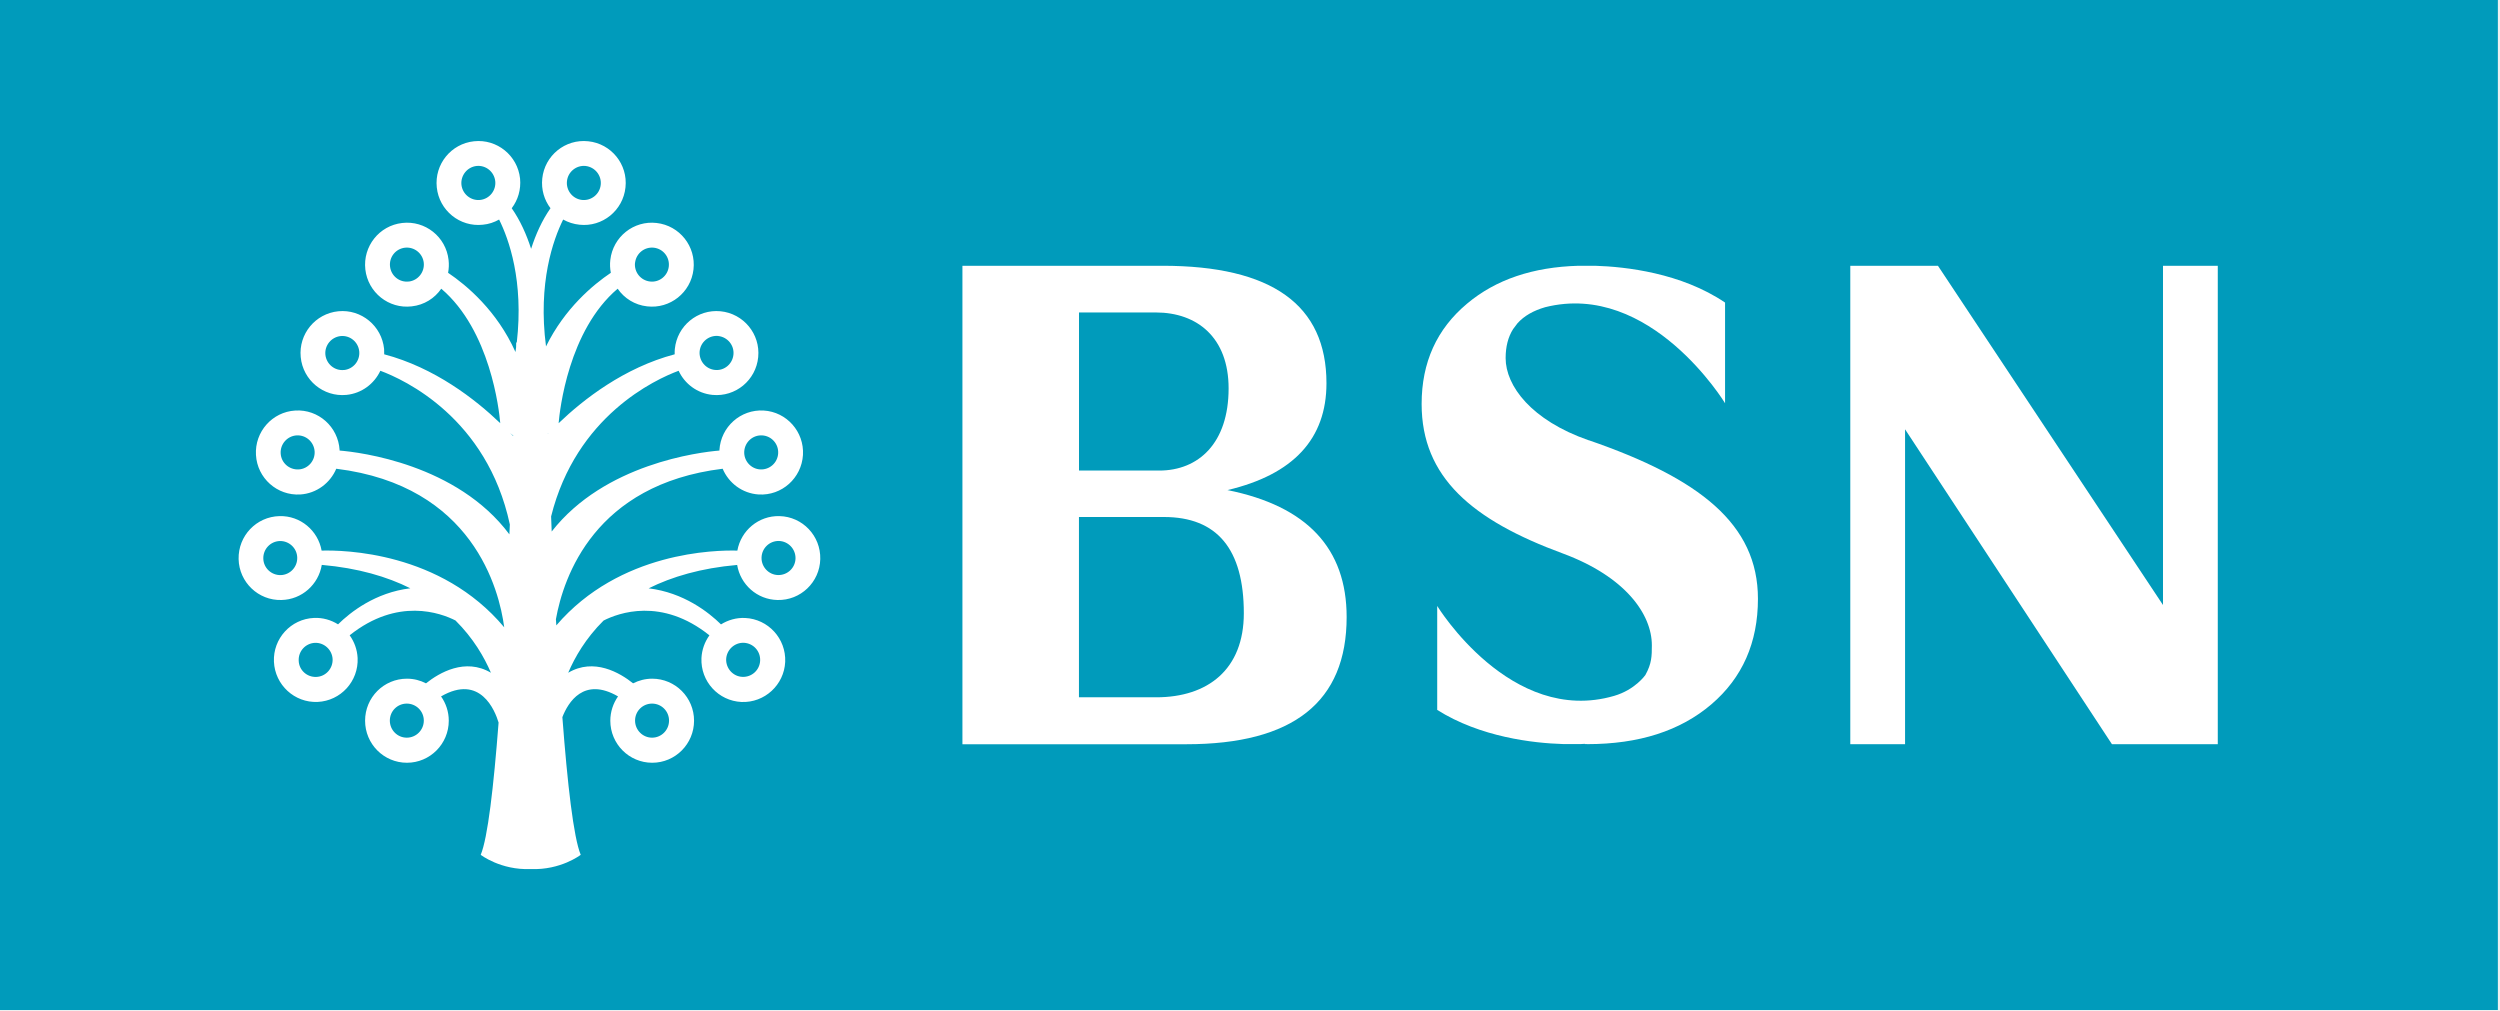
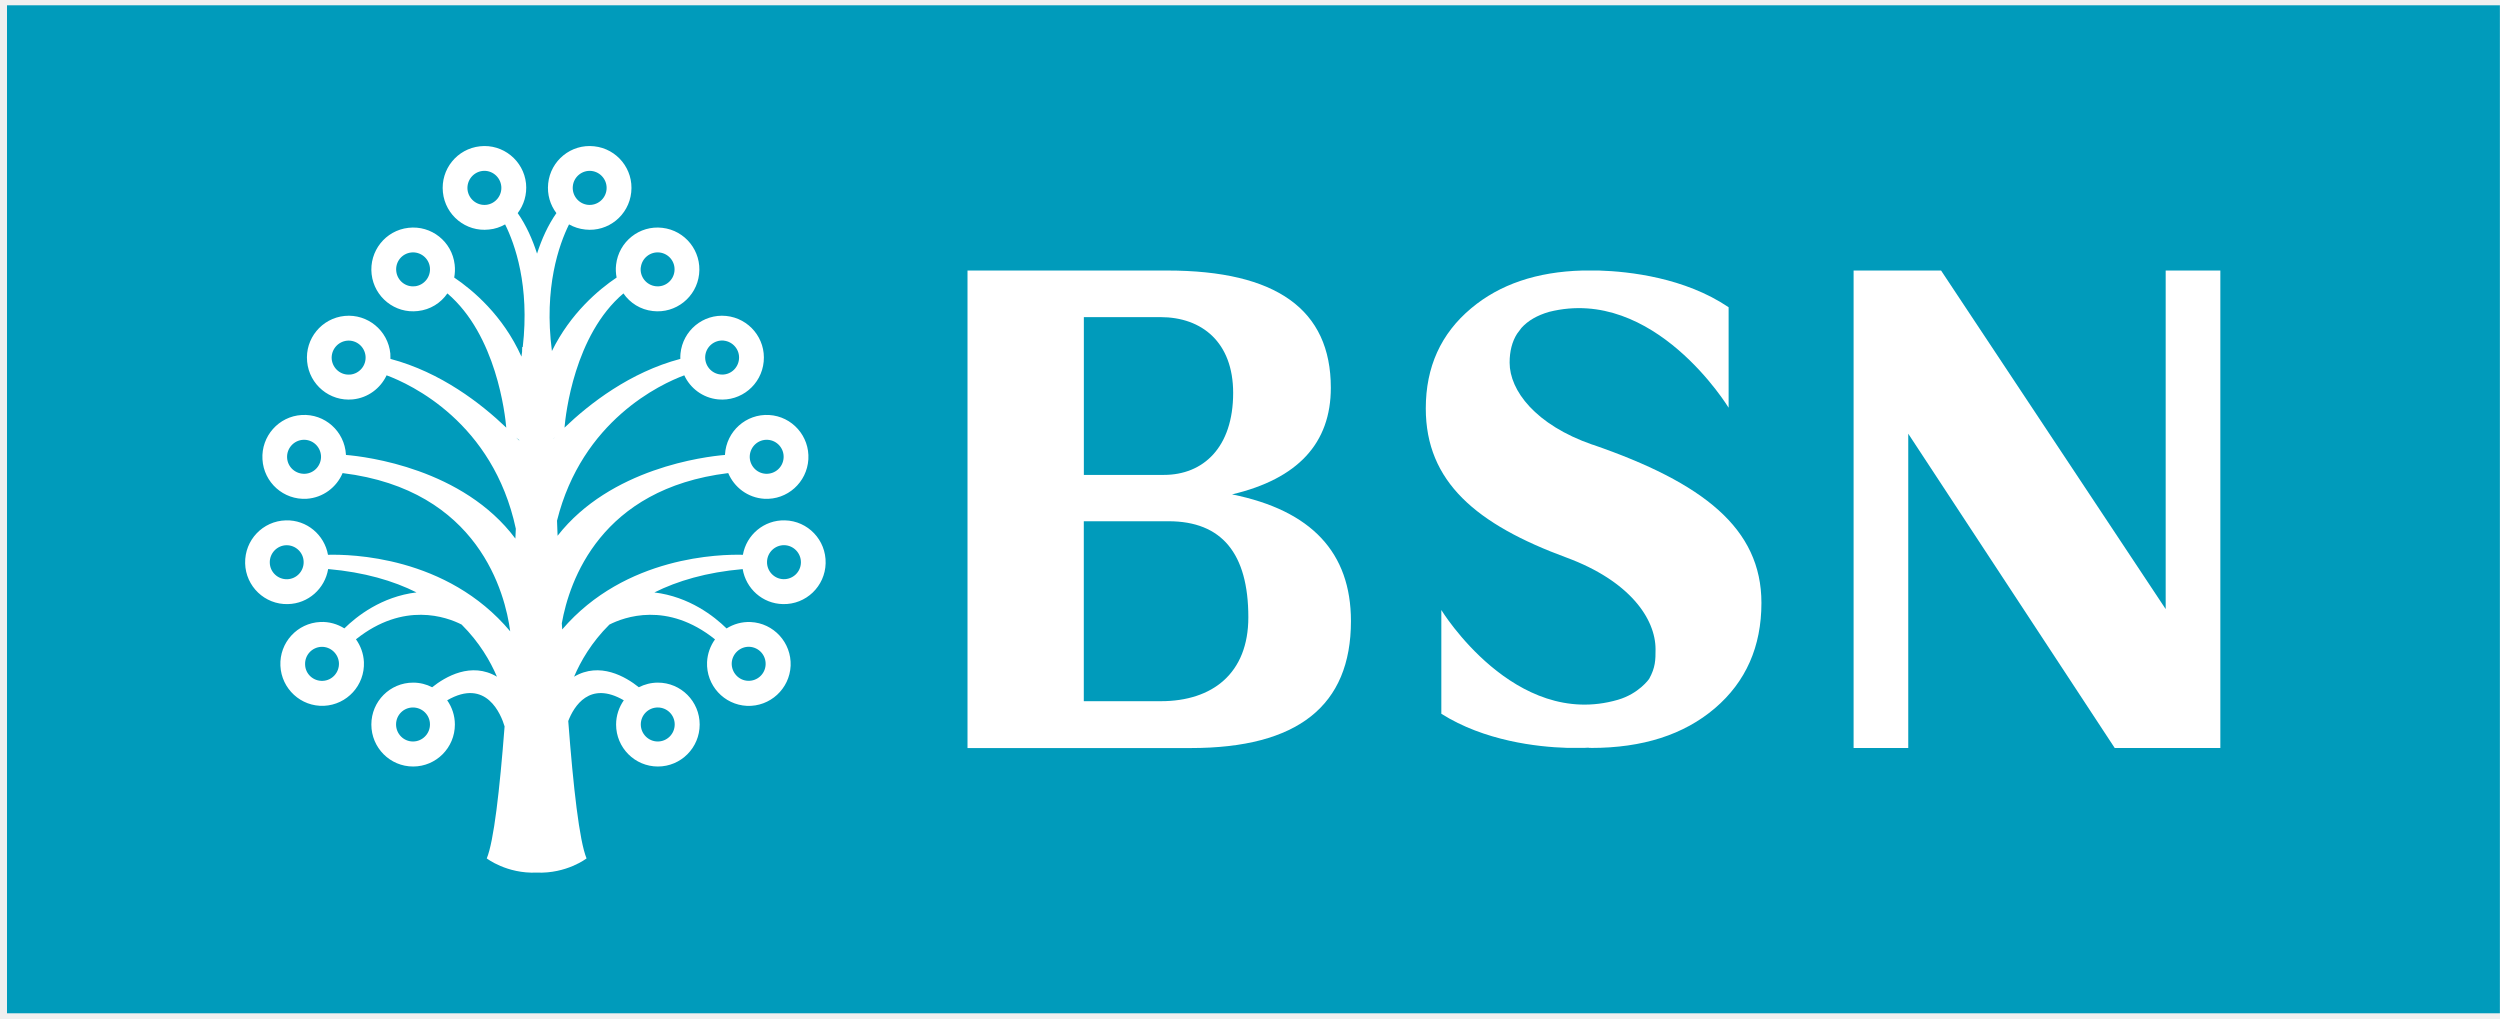
- <svg xmlns="http://www.w3.org/2000/svg" width="198" height="80" viewBox="0 0 198 80" fill="none">
-   <path d="M197.831 0H0V79.993H197.831V0Z" fill="#009BBB" />
-   <path d="M97.227 38.812C102.44 37.578 105.056 34.755 105.056 30.352C105.056 24.144 100.731 21.049 92.072 21.049H76.224V58.944H93.95C102.427 58.944 106.654 55.589 106.654 48.87C106.654 43.435 103.517 40.083 97.223 38.816M85.453 24.747H91.536C94.838 24.747 97.306 26.753 97.306 30.76C97.306 35.094 94.928 37.269 91.808 37.269H85.457V24.747H85.453ZM91.569 55.226H85.453V40.946H92.18C96.394 40.946 98.511 43.488 98.511 48.569C98.511 53.014 95.667 55.226 91.569 55.226Z" fill="white" />
-   <path d="M125.824 34.871C121.276 33.29 119.246 30.558 119.246 28.362C119.246 27.45 119.444 26.686 119.836 26.067L120.187 25.601C120.707 25.023 121.437 24.602 122.378 24.33C130.732 22.233 136.625 31.936 136.625 31.936V23.963C133.146 21.61 128.742 21.123 126.332 21.049H125.02C121.408 21.148 118.462 22.142 116.192 24.049C113.79 26.059 112.593 28.705 112.593 31.994C112.593 37.813 116.604 41.198 123.786 43.839C128.759 45.684 130.827 48.668 130.827 51.107C130.827 51.965 130.818 52.551 130.315 53.459C130.315 53.459 129.51 54.627 127.839 55.114C119.642 57.5 113.827 47.991 113.827 47.991V56.225C117.244 58.383 121.441 58.858 123.773 58.928H125.23C125.424 58.92 125.536 58.911 125.536 58.911L125.511 58.928H125.697V58.936H125.717C129.811 58.936 133.076 57.884 135.536 55.787C138 53.682 139.229 50.892 139.229 47.425C139.229 41.507 134.607 37.892 125.833 34.867" fill="white" />
-   <path d="M171.966 21.049H171.31V47.917L153.485 21.049H146.543V58.94H150.224H150.881V34L167.265 58.94H175.648V21.049H171.966Z" fill="white" />
-   <path d="M58.382 44.739C58.638 46.291 59.955 47.487 61.577 47.52C63.405 47.566 64.924 46.109 64.965 44.281C65.011 42.44 63.562 40.917 61.734 40.876C60.075 40.834 58.68 42.023 58.399 43.608C56.682 43.562 49.08 43.678 44.061 49.53C44.049 49.369 44.041 49.204 44.028 49.043C44.631 45.672 47.103 38.366 57.235 37.124C57.71 38.251 58.783 39.08 60.091 39.163C61.919 39.27 63.484 37.867 63.595 36.031C63.702 34.198 62.307 32.621 60.483 32.514C58.659 32.407 57.087 33.806 56.979 35.642V35.684C55.374 35.816 47.879 36.736 43.694 42.097C43.677 41.693 43.661 41.293 43.648 40.901C45.634 32.939 51.899 30.05 53.748 29.365C54.222 30.393 55.217 31.156 56.43 31.276C58.255 31.453 59.876 30.112 60.05 28.28C60.227 26.46 58.894 24.834 57.066 24.652C55.242 24.474 53.628 25.812 53.446 27.64C53.434 27.78 53.43 27.916 53.434 28.061C49.443 29.117 46.228 31.614 44.243 33.517C44.329 32.485 45.023 26.166 48.919 22.865C49.439 23.624 50.273 24.157 51.251 24.264C53.067 24.479 54.718 23.166 54.924 21.342C55.134 19.514 53.826 17.867 52.006 17.66C50.194 17.446 48.547 18.754 48.337 20.582C48.296 20.933 48.312 21.276 48.378 21.606C46.967 22.555 44.717 24.433 43.244 27.438C42.588 22.394 43.818 18.973 44.602 17.388C44.986 17.603 45.427 17.751 45.894 17.797C47.71 17.999 49.348 16.67 49.538 14.842C49.736 13.013 48.411 11.379 46.591 11.189C44.767 10.991 43.137 12.316 42.947 14.14C42.856 15.019 43.108 15.845 43.599 16.492C42.926 17.458 42.431 18.56 42.064 19.707C41.696 18.564 41.201 17.458 40.528 16.492C41.019 15.845 41.275 15.019 41.189 14.14C40.995 12.316 39.356 10.991 37.54 11.189C35.72 11.383 34.4 13.013 34.593 14.842C34.783 16.67 36.422 17.999 38.242 17.797C38.712 17.755 39.142 17.607 39.529 17.388C40.301 18.94 41.49 22.246 40.929 27.124H40.883C40.883 27.124 40.883 27.256 40.875 27.508C40.863 27.628 40.846 27.756 40.825 27.879C39.36 24.611 36.958 22.596 35.489 21.606C35.551 21.276 35.568 20.933 35.526 20.582C35.32 18.754 33.673 17.446 31.853 17.66C30.033 17.867 28.729 19.514 28.935 21.342C29.146 23.166 30.788 24.479 32.608 24.264C33.595 24.157 34.428 23.624 34.948 22.865C38.832 26.166 39.534 32.485 39.62 33.517C37.635 31.614 34.424 29.117 30.429 28.061C30.433 27.916 30.429 27.78 30.421 27.64C30.239 25.812 28.617 24.474 26.797 24.652C24.973 24.834 23.64 26.455 23.817 28.28C23.991 30.112 25.617 31.453 27.437 31.276C28.65 31.156 29.641 30.393 30.124 29.365C32.022 30.067 38.572 33.096 40.38 41.54C40.363 41.8 40.355 42.06 40.343 42.32C36.199 36.769 28.522 35.816 26.896 35.684V35.642C26.785 33.802 25.216 32.403 23.388 32.514C21.56 32.621 20.165 34.198 20.272 36.031C20.375 37.871 21.952 39.27 23.78 39.163C25.076 39.08 26.157 38.251 26.632 37.124C37.458 38.457 39.542 46.707 39.934 49.683C34.907 43.678 27.189 43.562 25.472 43.608C25.188 42.023 23.793 40.83 22.134 40.876C20.301 40.921 18.857 42.44 18.898 44.281C18.939 46.113 20.462 47.57 22.29 47.52C23.908 47.487 25.229 46.291 25.485 44.739C28.361 44.99 30.669 45.676 32.497 46.592C29.727 46.926 27.755 48.482 26.773 49.448C26.224 49.105 25.563 48.907 24.866 48.94C23.033 49.023 21.613 50.575 21.696 52.411C21.779 54.244 23.326 55.672 25.155 55.593C26.987 55.507 28.403 53.959 28.324 52.118C28.291 51.445 28.06 50.826 27.693 50.315C31.494 47.285 34.903 48.548 36.075 49.142C37.495 50.554 38.357 52.056 38.882 53.282C36.843 52.077 34.787 53.282 33.739 54.12C33.285 53.885 32.778 53.752 32.229 53.752C30.396 53.752 28.915 55.238 28.915 57.079C28.915 58.92 30.396 60.41 32.229 60.41C34.061 60.41 35.543 58.916 35.543 57.079C35.543 56.365 35.316 55.7 34.932 55.156C38.048 53.348 39.212 56.299 39.488 57.228C39.096 62.304 38.63 66.369 38.073 67.702C38.073 67.702 39.653 68.928 42.031 68.829C44.412 68.928 45.993 67.702 45.993 67.702C45.423 66.328 44.94 62.073 44.54 56.798C44.99 55.639 46.228 53.575 48.948 55.156C48.568 55.7 48.337 56.365 48.337 57.079C48.337 58.92 49.823 60.41 51.655 60.41C53.488 60.41 54.969 58.916 54.969 57.079C54.969 55.242 53.488 53.752 51.655 53.752C51.106 53.752 50.594 53.889 50.141 54.12C49.096 53.282 47.041 52.077 45.002 53.282C45.522 52.06 46.385 50.554 47.804 49.147C48.972 48.552 52.39 47.281 56.187 50.319C55.819 50.831 55.588 51.45 55.555 52.122C55.477 53.967 56.897 55.511 58.725 55.597C60.553 55.672 62.105 54.248 62.188 52.415C62.262 50.579 60.842 49.027 59.014 48.944C58.312 48.911 57.656 49.109 57.103 49.452C56.121 48.486 54.14 46.93 51.374 46.596C53.207 45.68 55.51 44.995 58.386 44.743M61.688 42.844C62.431 42.865 63.017 43.48 63.005 44.227C62.988 44.974 62.369 45.56 61.622 45.544C60.888 45.527 60.297 44.908 60.314 44.165C60.33 43.418 60.945 42.832 61.688 42.844ZM60.368 34.483C61.111 34.528 61.676 35.164 61.63 35.911C61.585 36.658 60.95 37.219 60.207 37.178C59.468 37.136 58.902 36.493 58.944 35.754C58.993 35.007 59.621 34.441 60.368 34.483ZM56.884 26.612C57.619 26.691 58.164 27.347 58.089 28.086C58.015 28.829 57.363 29.378 56.624 29.299C55.881 29.225 55.345 28.564 55.411 27.822C55.485 27.079 56.141 26.542 56.884 26.608M50.297 20.809C50.384 20.062 51.048 19.538 51.783 19.617C52.526 19.703 53.054 20.368 52.968 21.111C52.885 21.849 52.216 22.386 51.478 22.295C50.739 22.209 50.211 21.544 50.293 20.805M44.903 14.351C44.977 13.608 45.646 13.071 46.377 13.145C47.119 13.228 47.656 13.892 47.578 14.635C47.499 15.374 46.839 15.911 46.1 15.836C45.357 15.758 44.825 15.085 44.903 14.351ZM38.027 15.836C37.288 15.911 36.628 15.374 36.546 14.635C36.471 13.896 37.004 13.228 37.742 13.145C38.481 13.067 39.142 13.608 39.224 14.351C39.303 15.085 38.766 15.758 38.027 15.836ZM32.377 22.295C31.638 22.386 30.974 21.849 30.891 21.111C30.805 20.368 31.329 19.703 32.076 19.617C32.806 19.538 33.479 20.062 33.562 20.809C33.64 21.544 33.112 22.213 32.377 22.299M27.239 29.303C26.5 29.378 25.848 28.833 25.77 28.09C25.703 27.351 26.24 26.695 26.983 26.616C27.726 26.546 28.378 27.087 28.452 27.83C28.522 28.573 27.982 29.233 27.239 29.307M23.657 37.178C22.909 37.219 22.27 36.658 22.229 35.911C22.187 35.164 22.757 34.528 23.495 34.483C24.238 34.441 24.87 35.007 24.919 35.754C24.961 36.493 24.395 37.136 23.661 37.178M22.233 45.548C21.49 45.564 20.866 44.978 20.854 44.231C20.838 43.484 21.428 42.869 22.166 42.849C22.905 42.836 23.529 43.422 23.541 44.169C23.557 44.912 22.971 45.531 22.229 45.548M32.216 58.424C31.473 58.424 30.875 57.818 30.875 57.071C30.875 56.324 31.473 55.725 32.216 55.725C32.959 55.725 33.566 56.324 33.566 57.071C33.566 57.818 32.959 58.424 32.216 58.424ZM52.988 57.071C52.988 57.822 52.382 58.424 51.643 58.424C50.904 58.424 50.297 57.818 50.297 57.071C50.297 56.324 50.9 55.725 51.643 55.725C52.386 55.725 52.988 56.324 52.988 57.071ZM43.384 34.359L43.45 34.305L43.384 34.376V34.359ZM40.404 34.305L40.644 34.495V34.536L40.404 34.305ZM25.056 53.612C24.308 53.645 23.677 53.067 23.657 52.325C23.623 51.573 24.197 50.95 24.94 50.913C25.679 50.884 26.306 51.466 26.343 52.205C26.372 52.952 25.794 53.583 25.06 53.612M58.915 50.909C59.662 50.946 60.236 51.569 60.203 52.32C60.174 53.063 59.542 53.641 58.799 53.608C58.065 53.579 57.487 52.948 57.512 52.201C57.549 51.458 58.18 50.88 58.915 50.909Z" fill="white" />
+ <svg xmlns="http://www.w3.org/2000/svg" width="351" height="143" viewBox="0 0 351 143" fill="none">
+   <path d="M350.983 0.743H0.983V142.264H350.983V0.743Z" fill="#009BBB" />
+   <path d="M172.996 69.408C182.218 67.225 186.848 62.231 186.848 54.44C186.848 43.458 179.195 37.982 163.876 37.982H135.838V105.026H167.199C182.196 105.026 189.673 99.09 189.673 87.203C189.673 77.586 184.124 71.657 172.989 69.415M152.165 44.524H162.927C168.769 44.524 173.135 48.073 173.135 55.163C173.135 62.829 168.929 66.677 163.409 66.677H152.172V44.524H152.165ZM162.986 98.447H152.165V73.183H164.066C171.521 73.183 175.267 77.681 175.267 86.669C175.267 94.533 170.236 98.447 162.986 98.447Z" fill="white" />
+   <path d="M223.589 62.435C215.543 59.639 211.951 54.805 211.951 50.92C211.951 49.307 212.301 47.956 212.995 46.861L213.615 46.035C214.535 45.013 215.828 44.269 217.493 43.786C232.271 40.077 242.698 57.244 242.698 57.244V43.137C236.543 38.975 228.752 38.113 224.488 37.982H222.166C215.777 38.157 210.563 39.917 206.547 43.29C202.298 46.846 200.18 51.526 200.18 57.346C200.18 67.641 207.277 73.629 219.982 78.302C228.781 81.566 232.439 86.845 232.439 91.16C232.439 92.679 232.425 93.716 231.534 95.322C231.534 95.322 230.11 97.388 227.153 98.25C212.651 102.47 202.363 85.647 202.363 85.647V100.214C208.409 104.033 215.835 104.873 219.96 104.997H222.538C222.881 104.982 223.078 104.968 223.078 104.968L223.035 104.997H223.363V105.011H223.4C230.643 105.011 236.419 103.149 240.77 99.44C245.129 95.716 247.305 90.78 247.305 84.647C247.305 74.176 239.127 67.78 223.604 62.428" fill="white" />
+   <path d="M305.223 37.982H304.062V85.516L272.526 37.982H260.245V105.019H266.758H267.919V60.894L296.907 105.019H311.736V37.982H305.223Z" fill="white" />
+   <path d="M104.272 79.894C104.725 82.639 107.054 84.757 109.924 84.815C113.159 84.895 115.846 82.318 115.919 79.083C115.999 75.827 113.436 73.132 110.201 73.059C107.266 72.986 104.798 75.089 104.302 77.893C101.264 77.813 87.814 78.017 78.936 88.371C78.914 88.086 78.899 87.794 78.877 87.509C79.943 81.544 84.317 68.62 102.243 66.422C103.082 68.415 104.981 69.883 107.295 70.029C110.53 70.219 113.297 67.736 113.495 64.487C113.684 61.245 111.216 58.456 107.989 58.266C104.762 58.076 101.98 60.551 101.79 63.801V63.874C98.95 64.107 85.69 65.736 78.286 75.221C78.257 74.505 78.227 73.797 78.205 73.103C81.718 59.018 92.802 53.907 96.073 52.695C96.912 54.513 98.672 55.864 100.819 56.075C104.046 56.389 106.916 54.016 107.222 50.775C107.536 47.554 105.178 44.678 101.943 44.356C98.716 44.042 95.861 46.408 95.54 49.643C95.518 49.891 95.51 50.132 95.518 50.388C88.457 52.257 82.769 56.674 79.257 60.04C79.41 58.215 80.637 47.036 87.53 41.195C88.45 42.538 89.925 43.48 91.655 43.67C94.868 44.05 97.789 41.728 98.154 38.5C98.526 35.266 96.211 32.352 92.991 31.987C89.786 31.608 86.873 33.922 86.5 37.157C86.427 37.777 86.456 38.383 86.573 38.968C84.076 40.647 80.097 43.969 77.49 49.285C76.329 40.362 78.505 34.309 79.892 31.505C80.571 31.885 81.352 32.148 82.177 32.228C85.39 32.586 88.289 30.235 88.625 27C88.975 23.765 86.632 20.874 83.412 20.538C80.184 20.188 77.3 22.532 76.964 25.759C76.803 27.314 77.249 28.774 78.118 29.921C76.928 31.629 76.051 33.579 75.401 35.609C74.752 33.586 73.876 31.629 72.685 29.921C73.554 28.774 74.007 27.314 73.854 25.759C73.51 22.532 70.612 20.188 67.399 20.538C64.179 20.881 61.842 23.765 62.185 27C62.521 30.235 65.42 32.586 68.64 32.228C69.473 32.155 70.232 31.892 70.918 31.505C72.284 34.251 74.387 40.099 73.394 48.73H73.313C73.313 48.73 73.313 48.964 73.299 49.409C73.277 49.621 73.248 49.847 73.211 50.066C70.619 44.283 66.369 40.72 63.77 38.968C63.879 38.383 63.909 37.777 63.836 37.157C63.471 33.922 60.557 31.608 57.337 31.987C54.117 32.352 51.81 35.266 52.175 38.5C52.547 41.728 55.453 44.05 58.673 43.67C60.418 43.48 61.893 42.538 62.813 41.195C69.684 47.036 70.926 58.215 71.079 60.04C67.567 56.674 61.886 52.257 54.818 50.388C54.825 50.132 54.818 49.891 54.803 49.643C54.482 46.408 51.613 44.042 48.392 44.356C45.165 44.678 42.807 47.547 43.121 50.775C43.427 54.016 46.304 56.389 49.524 56.075C51.671 55.864 53.423 54.513 54.278 52.695C57.636 53.936 69.224 59.296 72.422 74.235C72.393 74.695 72.379 75.155 72.357 75.615C65.026 65.794 51.445 64.107 48.568 63.874V63.801C48.371 60.544 45.596 58.069 42.361 58.266C39.127 58.456 36.659 61.245 36.849 64.487C37.031 67.744 39.82 70.219 43.055 70.029C45.348 69.883 47.261 68.415 48.1 66.422C67.253 68.781 70.94 83.377 71.634 88.641C62.74 78.017 49.086 77.813 46.049 77.893C45.545 75.089 43.077 72.979 40.142 73.059C36.9 73.14 34.344 75.827 34.417 79.083C34.49 82.325 37.184 84.903 40.419 84.815C43.281 84.757 45.618 82.639 46.071 79.894C51.16 80.339 55.242 81.551 58.476 83.172C53.577 83.764 50.087 86.516 48.349 88.225C47.378 87.619 46.209 87.268 44.975 87.327C41.733 87.473 39.222 90.218 39.368 93.468C39.514 96.71 42.252 99.236 45.486 99.097C48.728 98.944 51.233 96.206 51.094 92.949C51.036 91.759 50.627 90.664 49.977 89.758C56.702 84.399 62.733 86.633 64.807 87.685C67.319 90.182 68.845 92.84 69.772 95.008C66.165 92.876 62.529 95.008 60.674 96.49C59.871 96.074 58.973 95.841 58.002 95.841C54.76 95.841 52.138 98.469 52.138 101.726C52.138 104.982 54.76 107.618 58.002 107.618C61.243 107.618 63.865 104.975 63.865 101.726C63.865 100.463 63.463 99.287 62.784 98.323C68.297 95.125 70.356 100.346 70.845 101.989C70.152 110.97 69.326 118.162 68.341 120.52C68.341 120.52 71.137 122.689 75.343 122.514C79.556 122.689 82.353 120.52 82.353 120.52C81.345 118.089 80.491 110.561 79.783 101.229C80.578 99.177 82.769 95.527 87.581 98.323C86.909 99.287 86.5 100.463 86.5 101.726C86.5 104.982 89.129 107.618 92.371 107.618C95.613 107.618 98.234 104.975 98.234 101.726C98.234 98.477 95.613 95.841 92.371 95.841C91.4 95.841 90.494 96.082 89.691 96.49C87.844 95.008 84.207 92.876 80.6 95.008C81.52 92.847 83.046 90.182 85.558 87.692C87.625 86.641 93.67 84.391 100.388 89.766C99.738 90.671 99.329 91.766 99.271 92.956C99.132 96.22 101.644 98.951 104.879 99.105C108.113 99.236 110.859 96.717 111.005 93.475C111.136 90.226 108.624 87.48 105.39 87.334C104.148 87.276 102.987 87.626 102.009 88.232C100.271 86.524 96.766 83.771 91.874 83.179C95.116 81.558 99.191 80.346 104.28 79.901M110.121 76.542C111.435 76.579 112.472 77.667 112.45 78.988C112.421 80.31 111.326 81.347 110.004 81.317C108.705 81.288 107.66 80.193 107.69 78.879C107.719 77.557 108.807 76.52 110.121 76.542ZM107.785 61.749C109.099 61.829 110.099 62.954 110.019 64.275C109.939 65.597 108.814 66.59 107.5 66.517C106.193 66.444 105.193 65.305 105.266 63.998C105.353 62.676 106.463 61.676 107.785 61.749ZM101.622 47.825C102.922 47.963 103.886 49.124 103.754 50.431C103.623 51.746 102.469 52.717 101.162 52.578C99.848 52.447 98.898 51.278 99.015 49.964C99.147 48.65 100.308 47.7 101.622 47.817M89.968 37.558C90.122 36.237 91.297 35.309 92.597 35.448C93.911 35.602 94.846 36.777 94.693 38.091C94.547 39.398 93.364 40.348 92.057 40.187C90.75 40.034 89.815 38.858 89.961 37.551M80.425 26.131C80.556 24.817 81.739 23.868 83.032 23.999C84.346 24.145 85.295 25.321 85.157 26.635C85.018 27.942 83.85 28.891 82.543 28.76C81.228 28.621 80.286 27.431 80.425 26.131ZM68.26 28.76C66.954 28.891 65.785 27.942 65.639 26.635C65.508 25.328 66.45 24.145 67.757 23.999C69.064 23.86 70.232 24.817 70.378 26.131C70.517 27.431 69.567 28.621 68.26 28.76ZM58.264 40.187C56.957 40.348 55.782 39.398 55.636 38.091C55.483 36.777 56.41 35.602 57.731 35.448C59.024 35.309 60.214 36.237 60.36 37.558C60.499 38.858 59.564 40.041 58.264 40.194M49.174 52.585C47.867 52.717 46.713 51.753 46.574 50.439C46.458 49.132 47.407 47.971 48.721 47.832C50.035 47.708 51.189 48.664 51.321 49.979C51.445 51.293 50.488 52.461 49.174 52.593M42.836 66.517C41.514 66.59 40.383 65.597 40.309 64.275C40.236 62.954 41.244 61.829 42.551 61.749C43.865 61.676 44.983 62.676 45.07 63.998C45.143 65.305 44.143 66.444 42.843 66.517M40.317 81.325C39.002 81.354 37.9 80.317 37.878 78.996C37.849 77.674 38.893 76.586 40.2 76.549C41.507 76.528 42.61 77.564 42.632 78.886C42.661 80.2 41.624 81.296 40.309 81.325M57.98 104.106C56.665 104.106 55.607 103.033 55.607 101.711C55.607 100.39 56.665 99.331 57.98 99.331C59.294 99.331 60.367 100.39 60.367 101.711C60.367 103.033 59.294 104.106 57.98 104.106ZM94.729 101.711C94.729 103.04 93.656 104.106 92.349 104.106C91.042 104.106 89.968 103.033 89.968 101.711C89.968 100.39 91.034 99.331 92.349 99.331C93.663 99.331 94.729 100.39 94.729 101.711ZM77.738 61.53L77.855 61.435L77.738 61.559V61.53ZM72.466 61.435L72.89 61.771V61.844L72.466 61.435ZM45.311 95.592C43.99 95.651 42.872 94.629 42.836 93.314C42.778 91.985 43.792 90.883 45.107 90.817C46.414 90.766 47.524 91.796 47.589 93.103C47.64 94.424 46.618 95.541 45.319 95.592M105.214 90.81C106.536 90.875 107.551 91.978 107.493 93.307C107.441 94.621 106.324 95.644 105.01 95.585C103.71 95.534 102.688 94.417 102.732 93.095C102.798 91.781 103.915 90.759 105.214 90.81Z" fill="white" />
</svg>
